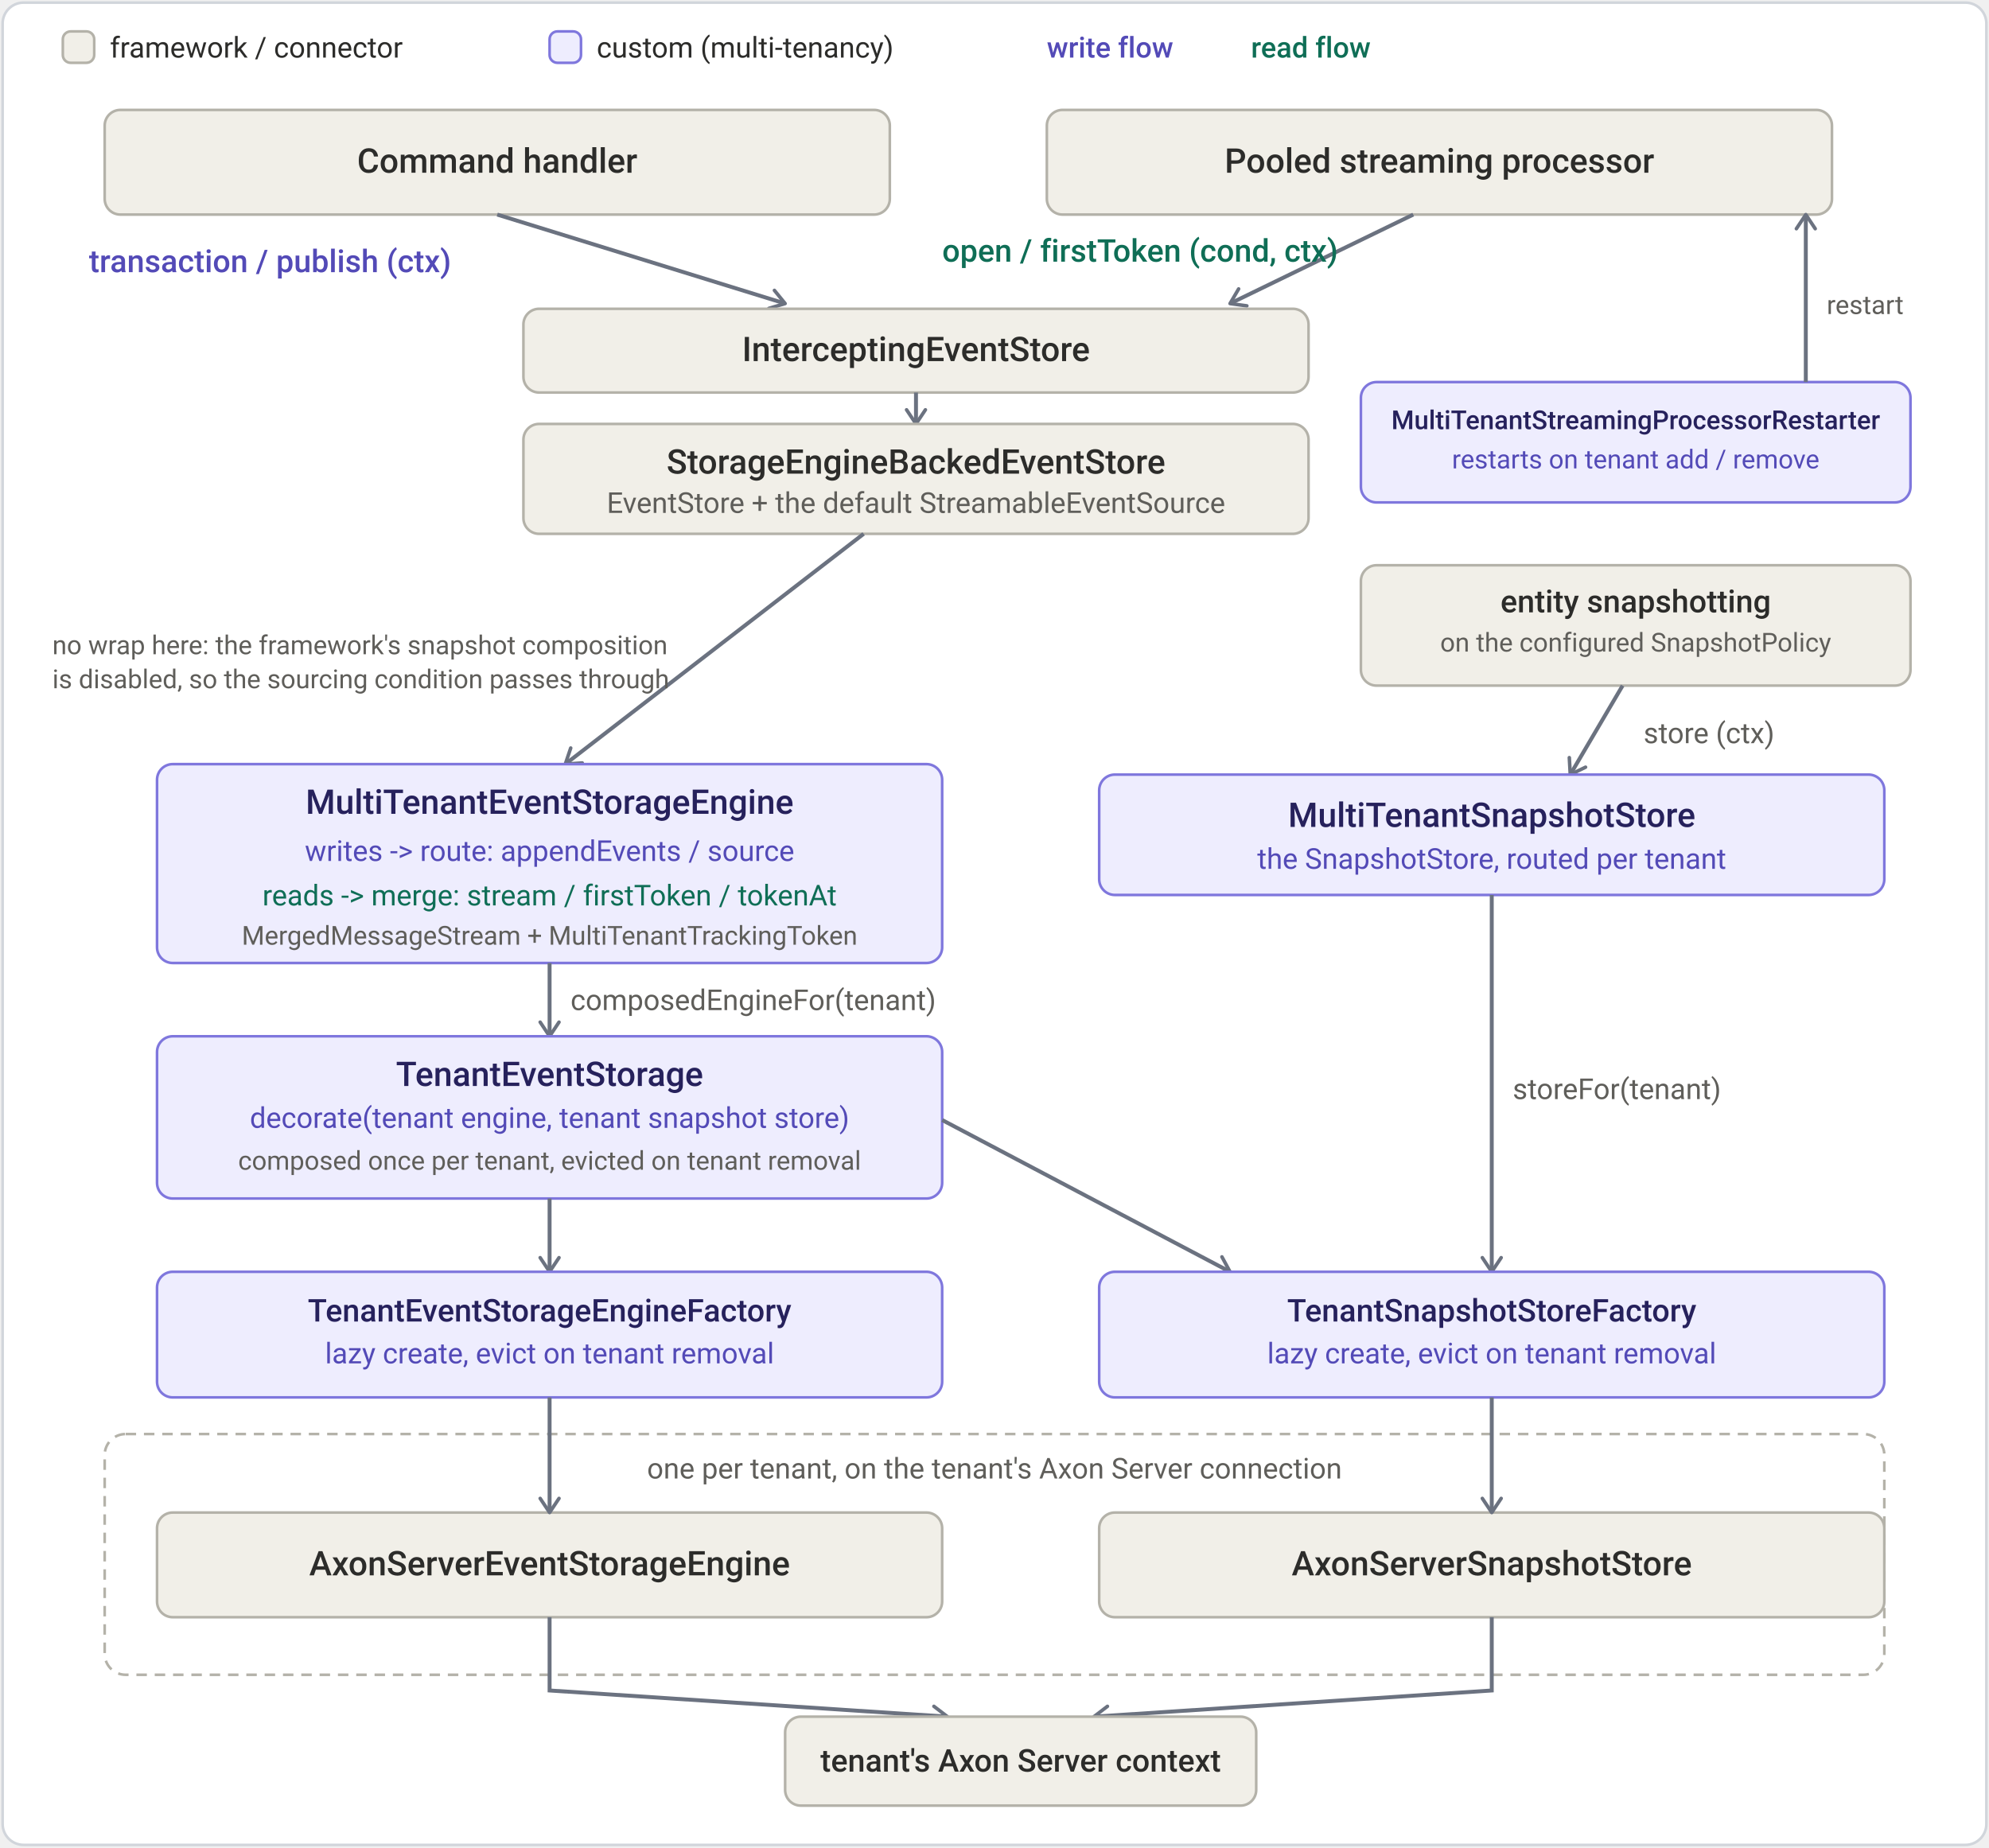
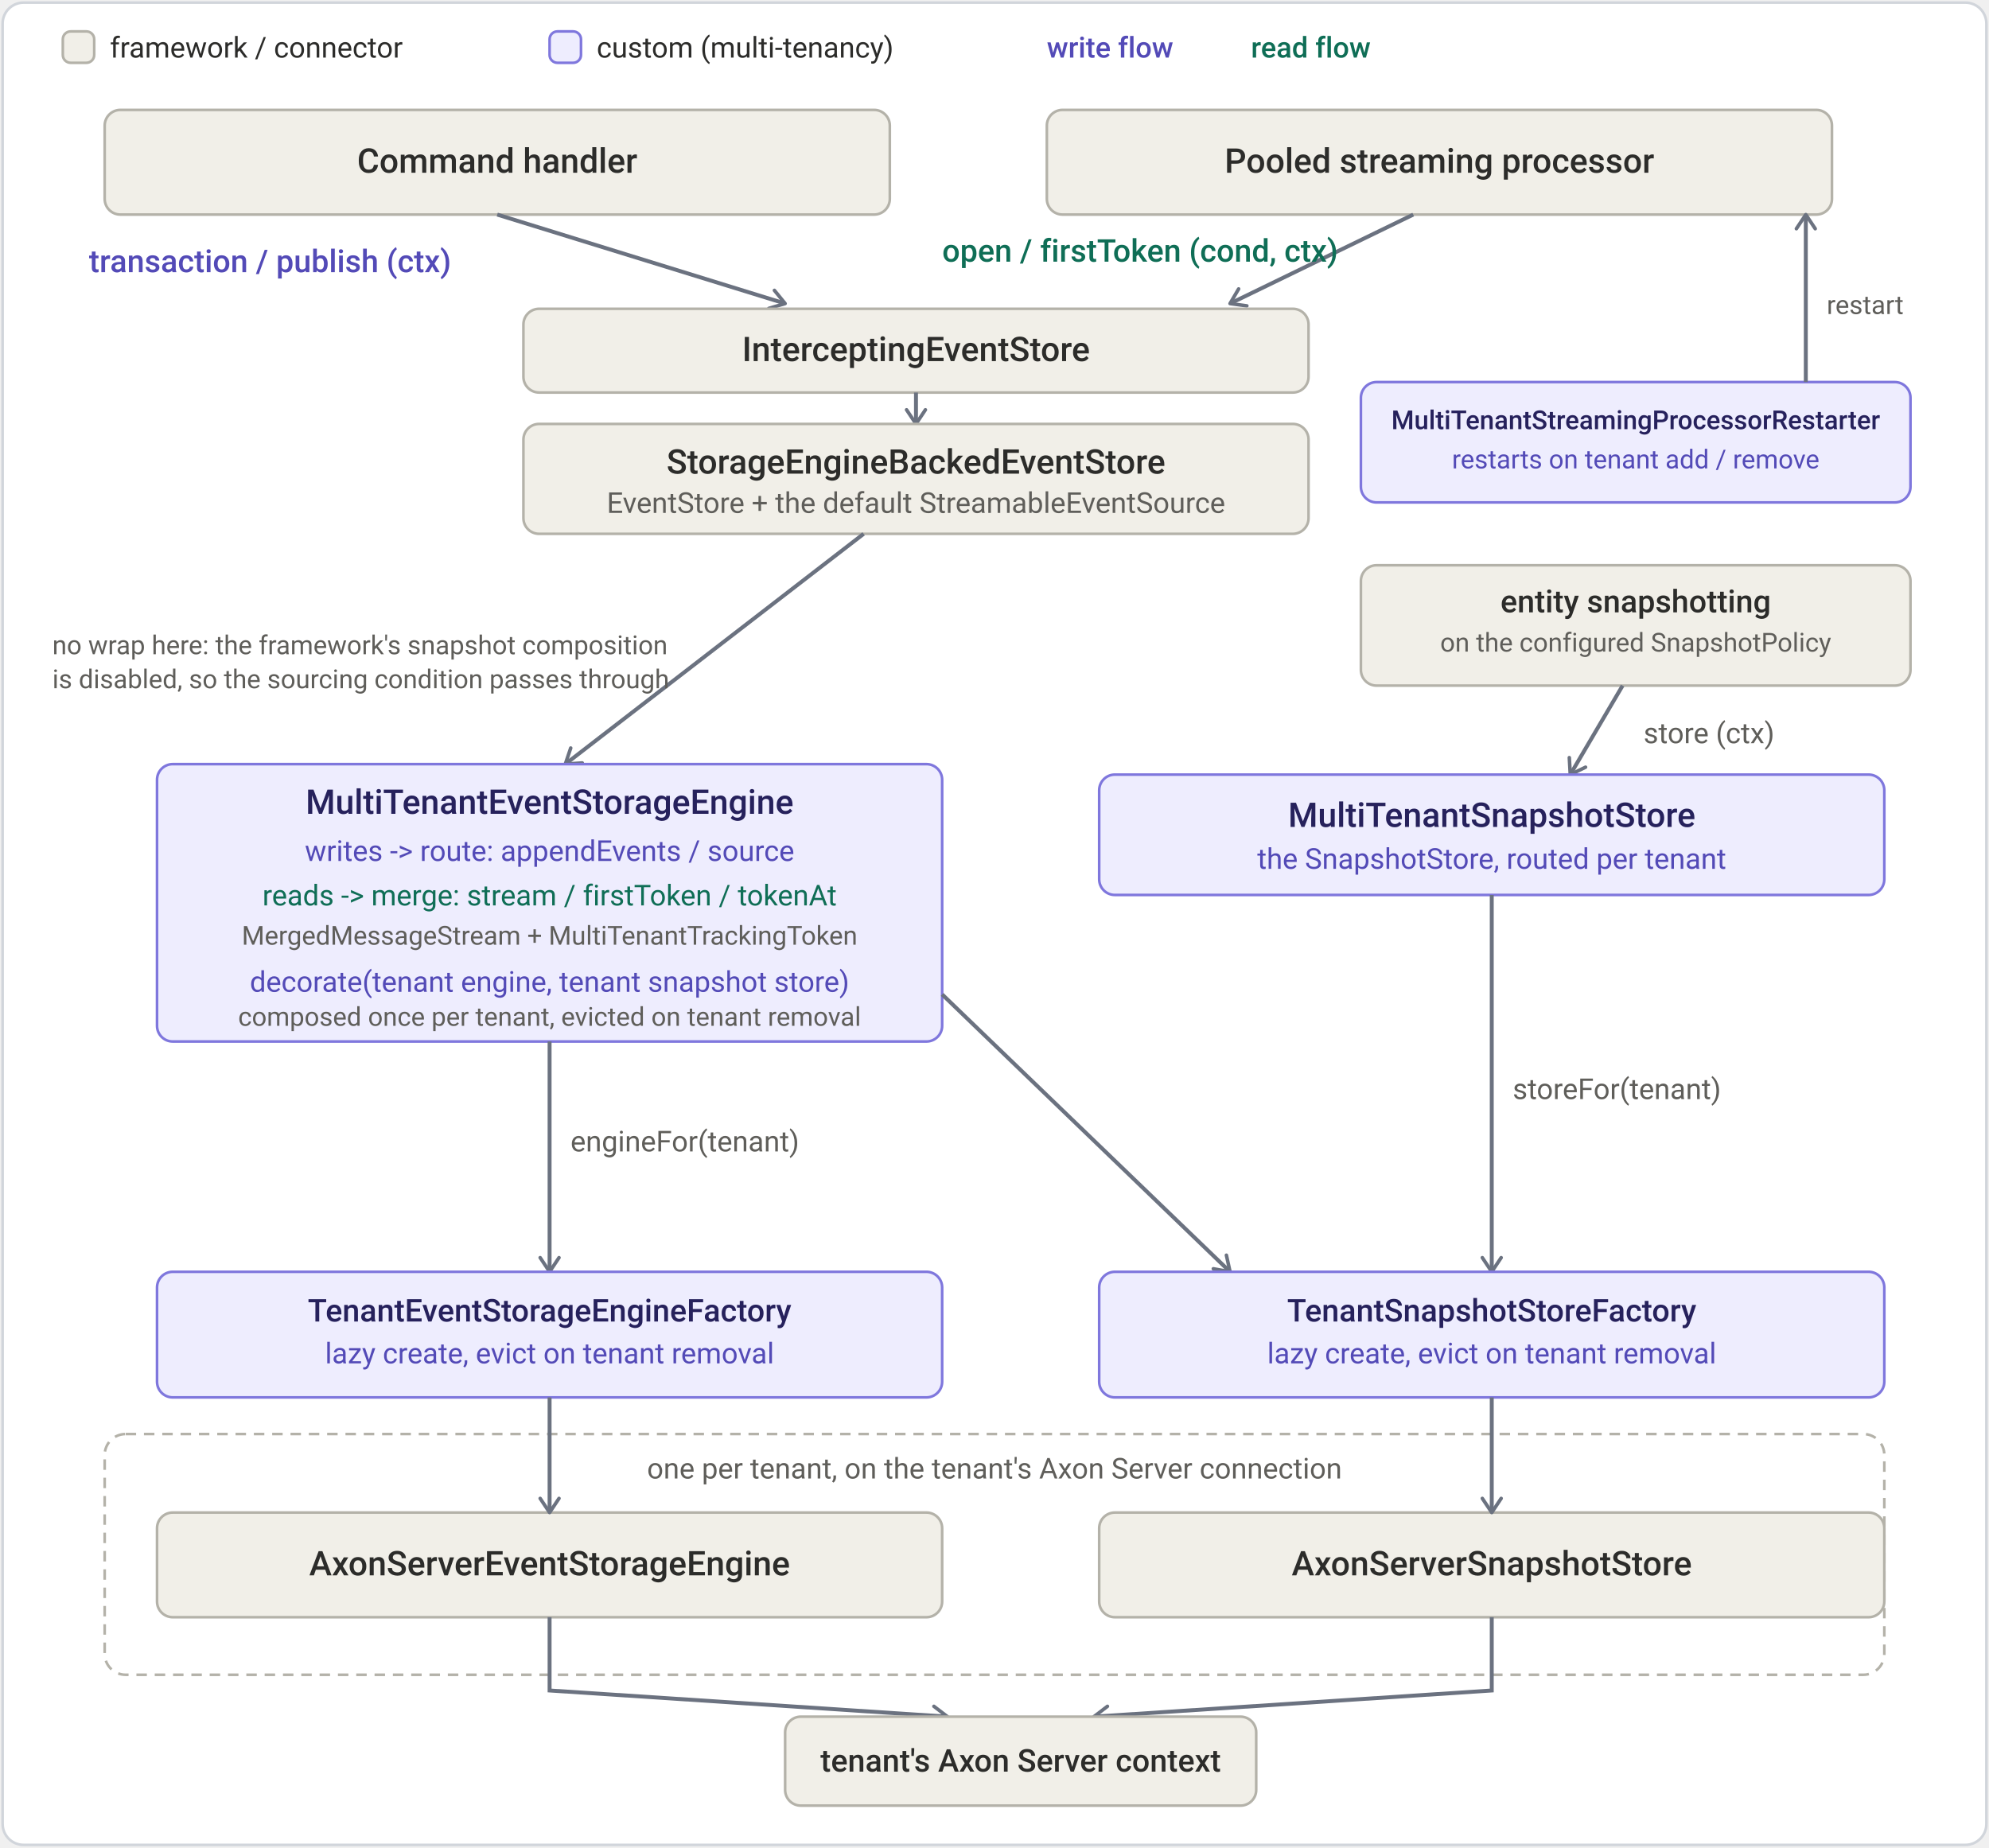
<svg xmlns="http://www.w3.org/2000/svg" width="760" height="706" viewBox="0 0 760 706" font-family="-apple-system, Segoe UI, Roboto, Helvetica, Arial, sans-serif">
  <defs>
    <marker id="a" viewBox="0 0 10 10" refX="8" refY="5" markerWidth="6" markerHeight="6" orient="auto-start-reverse">
      <path d="M2 1L8 5L2 9" fill="none" stroke="#6b7280" stroke-width="1.5" stroke-linecap="round" stroke-linejoin="round" />
    </marker>
  </defs>
  <rect x="1" y="1" width="758" height="704" rx="8" fill="#ffffff" stroke="#d1d5db" />
  <rect x="24" y="12" width="12" height="12" rx="3" fill="#F1EFE8" stroke="#B4B2A9" />
  <text x="42" y="22" font-size="11" fill="#2C2C2A">framework / connector</text>
  <rect x="210" y="12" width="12" height="12" rx="3" fill="#EEEDFE" stroke="#7F77DD" />
  <text x="228" y="22" font-size="11" fill="#2C2C2A">custom (multi-tenancy)</text>
  <text x="400" y="22" font-size="11" font-weight="500" fill="#534AB7">write flow</text>
  <text x="478" y="22" font-size="11" font-weight="500" fill="#0F6E56">read flow</text>
  <rect x="40" y="42" width="300" height="40" rx="6" fill="#F1EFE8" stroke="#B4B2A9" />
  <text x="190" y="66" font-size="13" font-weight="500" fill="#2C2C2A" text-anchor="middle">Command handler</text>
  <rect x="400" y="42" width="300" height="40" rx="6" fill="#F1EFE8" stroke="#B4B2A9" />
  <text x="550" y="66" font-size="13" font-weight="500" fill="#2C2C2A" text-anchor="middle">Pooled streaming processor</text>
  <path d="M190 82 L300 116" fill="none" stroke="#6b7280" stroke-width="1.5" marker-end="url(#a)" />
  <text x="34" y="104" font-size="12" font-weight="500" fill="#534AB7">transaction / publish (ctx)</text>
  <path d="M540 82 L470 116" fill="none" stroke="#6b7280" stroke-width="1.5" marker-end="url(#a)" />
  <text x="360" y="100" font-size="12" font-weight="500" fill="#0F6E56">open / firstToken (cond, ctx)</text>
  <rect x="520" y="146" width="210" height="46" rx="6" fill="#EEEDFE" stroke="#7F77DD" />
  <text x="625" y="164" font-size="10" font-weight="500" fill="#26215C" text-anchor="middle">MultiTenantStreamingProcessorRestarter</text>
  <text x="625" y="179" font-size="10" fill="#534AB7" text-anchor="middle">restarts on tenant add / remove</text>
  <path d="M690 146 L690 82" fill="none" stroke="#6b7280" stroke-width="1.5" marker-end="url(#a)" />
  <text x="698" y="120" font-size="10" fill="#5F5E5A">restart</text>
  <rect x="200" y="118" width="300" height="32" rx="6" fill="#F1EFE8" stroke="#B4B2A9" />
  <text x="350" y="138" font-size="13" font-weight="500" fill="#2C2C2A" text-anchor="middle">InterceptingEventStore</text>
  <line x1="350" y1="150" x2="350" y2="162" stroke="#6b7280" stroke-width="1.5" marker-end="url(#a)" />
  <rect x="200" y="162" width="300" height="42" rx="6" fill="#F1EFE8" stroke="#B4B2A9" />
  <text x="350" y="181" font-size="13" font-weight="500" fill="#2C2C2A" text-anchor="middle">StorageEngineBackedEventStore</text>
  <text x="350" y="196" font-size="11" fill="#5F5E5A" text-anchor="middle">EventStore + the default StreamableEventSource</text>
  <rect x="520" y="216" width="210" height="46" rx="6" fill="#F1EFE8" stroke="#B4B2A9" />
  <text x="625" y="234" font-size="12" font-weight="500" fill="#2C2C2A" text-anchor="middle">entity snapshotting</text>
  <text x="625" y="249" font-size="10" fill="#5F5E5A" text-anchor="middle">on the configured SnapshotPolicy</text>
  <path d="M620 262 L600 296" fill="none" stroke="#6b7280" stroke-width="1.5" marker-end="url(#a)" />
  <text x="628" y="284" font-size="11" fill="#5F5E5A">store (ctx)</text>
  <path d="M330 204 L216 292" fill="none" stroke="#6b7280" stroke-width="1.5" marker-end="url(#a)" />
  <text x="20" y="250" font-size="10" fill="#5F5E5A">no wrap here: the framework's snapshot composition</text>
  <text x="20" y="263" font-size="10" fill="#5F5E5A">is disabled, so the sourcing condition passes through</text>
-   <rect x="60" y="292" width="300" height="76" rx="6" fill="#EEEDFE" stroke="#7F77DD" />
+   <rect x="60" y="292" width="300" height="106" rx="6" fill="#EEEDFE" stroke="#7F77DD" />
  <text x="210" y="311" font-size="13" font-weight="500" fill="#26215C" text-anchor="middle">MultiTenantEventStorageEngine</text>
  <text x="210" y="329" font-size="11" fill="#534AB7" text-anchor="middle">writes -&gt; route: appendEvents / source</text>
  <text x="210" y="346" font-size="11" fill="#0F6E56" text-anchor="middle">reads -&gt; merge: stream / firstToken / tokenAt</text>
  <text x="210" y="361" font-size="10" fill="#5F5E5A" text-anchor="middle">MergedMessageStream + MultiTenantTrackingToken</text>
+   <text x="210" y="379" font-size="11" fill="#534AB7" text-anchor="middle">decorate(tenant engine, tenant snapshot store)</text>
+   <text x="210" y="392" font-size="10" fill="#5F5E5A" text-anchor="middle">composed once per tenant, evicted on tenant removal</text>
  <rect x="420" y="296" width="300" height="46" rx="6" fill="#EEEDFE" stroke="#7F77DD" />
  <text x="570" y="316" font-size="13" font-weight="500" fill="#26215C" text-anchor="middle">MultiTenantSnapshotStore</text>
  <text x="570" y="332" font-size="11" fill="#534AB7" text-anchor="middle">the SnapshotStore, routed per tenant</text>
-   <line x1="210" y1="368" x2="210" y2="396" stroke="#6b7280" stroke-width="1.5" marker-end="url(#a)" />
-   <text x="218" y="386" font-size="11" fill="#5F5E5A">composedEngineFor(tenant)</text>
-   <rect x="60" y="396" width="300" height="62" rx="6" fill="#EEEDFE" stroke="#7F77DD" />
-   <text x="210" y="415" font-size="13" font-weight="500" fill="#26215C" text-anchor="middle">TenantEventStorage</text>
-   <text x="210" y="431" font-size="11" fill="#534AB7" text-anchor="middle">decorate(tenant engine, tenant snapshot store)</text>
-   <text x="210" y="447" font-size="10" fill="#5F5E5A" text-anchor="middle">composed once per tenant, evicted on tenant removal</text>
-   <line x1="210" y1="458" x2="210" y2="486" stroke="#6b7280" stroke-width="1.5" marker-end="url(#a)" />
-   <path d="M360 428 L470 486" fill="none" stroke="#6b7280" stroke-width="1.5" marker-end="url(#a)" />
+   <line x1="210" y1="398" x2="210" y2="486" stroke="#6b7280" stroke-width="1.5" marker-end="url(#a)" />
+   <text x="218" y="440" font-size="11" fill="#5F5E5A">engineFor(tenant)</text>
+   <path d="M360 380 L470 486" fill="none" stroke="#6b7280" stroke-width="1.5" marker-end="url(#a)" />
  <line x1="570" y1="342" x2="570" y2="486" stroke="#6b7280" stroke-width="1.5" marker-end="url(#a)" />
  <text x="578" y="420" font-size="11" fill="#5F5E5A">storeFor(tenant)</text>
  <rect x="60" y="486" width="300" height="48" rx="6" fill="#EEEDFE" stroke="#7F77DD" />
  <text x="210" y="505" font-size="12" font-weight="500" fill="#26215C" text-anchor="middle">TenantEventStorageEngineFactory</text>
  <text x="210" y="521" font-size="11" fill="#534AB7" text-anchor="middle">lazy create, evict on tenant removal</text>
  <rect x="420" y="486" width="300" height="48" rx="6" fill="#EEEDFE" stroke="#7F77DD" />
  <text x="570" y="505" font-size="12" font-weight="500" fill="#26215C" text-anchor="middle">TenantSnapshotStoreFactory</text>
  <text x="570" y="521" font-size="11" fill="#534AB7" text-anchor="middle">lazy create, evict on tenant removal</text>
  <rect x="40" y="548" width="680" height="92" rx="8" fill="none" stroke="#B4B2A9" stroke-dasharray="4 3" />
  <text x="380" y="565" font-size="11" fill="#5F5E5A" text-anchor="middle">one per tenant, on the tenant's Axon Server connection</text>
  <rect x="60" y="578" width="300" height="40" rx="6" fill="#F1EFE8" stroke="#B4B2A9" />
  <text x="210" y="602" font-size="13" font-weight="500" fill="#2C2C2A" text-anchor="middle">AxonServerEventStorageEngine</text>
  <rect x="420" y="578" width="300" height="40" rx="6" fill="#F1EFE8" stroke="#B4B2A9" />
  <text x="570" y="602" font-size="13" font-weight="500" fill="#2C2C2A" text-anchor="middle">AxonServerSnapshotStore</text>
  <line x1="210" y1="534" x2="210" y2="578" stroke="#6b7280" stroke-width="1.5" marker-end="url(#a)" />
  <line x1="570" y1="534" x2="570" y2="578" stroke="#6b7280" stroke-width="1.5" marker-end="url(#a)" />
  <path d="M210 618 L210 646 L362 656" fill="none" stroke="#6b7280" stroke-width="1.5" marker-end="url(#a)" />
  <path d="M570 618 L570 646 L418 656" fill="none" stroke="#6b7280" stroke-width="1.5" marker-end="url(#a)" />
  <rect x="300" y="656" width="180" height="34" rx="6" fill="#F1EFE8" stroke="#B4B2A9" />
  <text x="390" y="677" font-size="12" font-weight="500" fill="#2C2C2A" text-anchor="middle">tenant's Axon Server context</text>
</svg>
